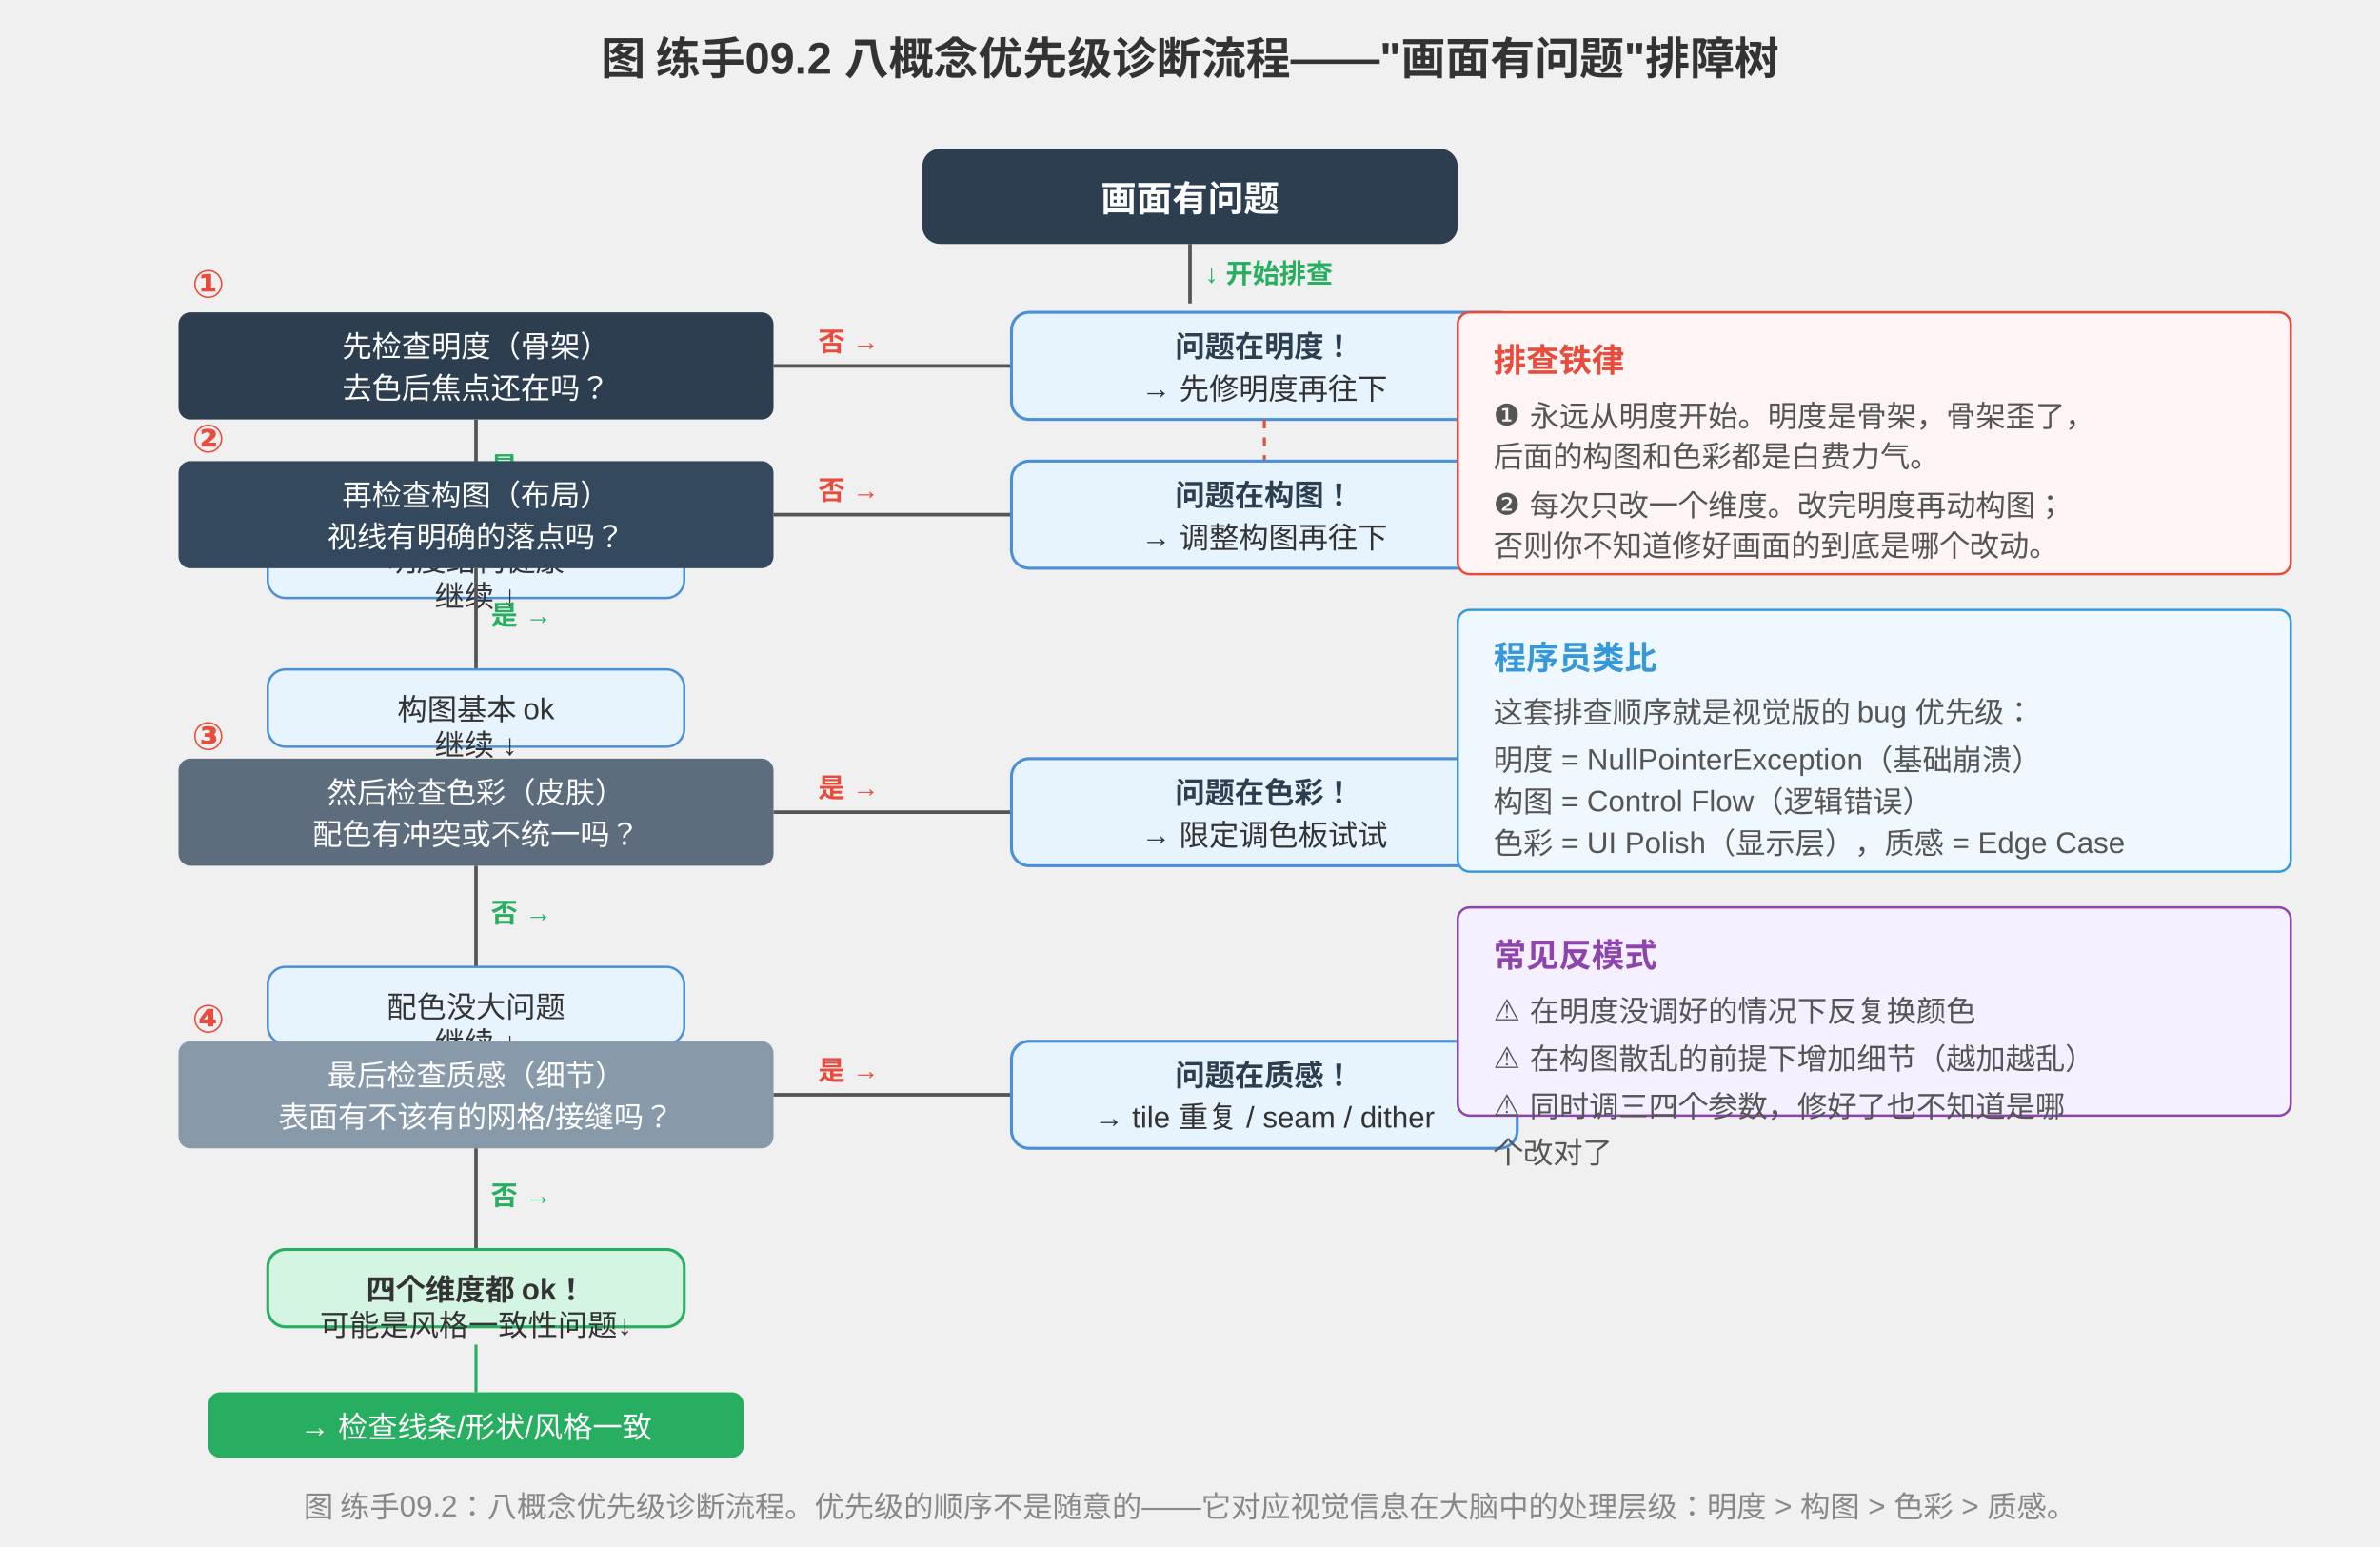
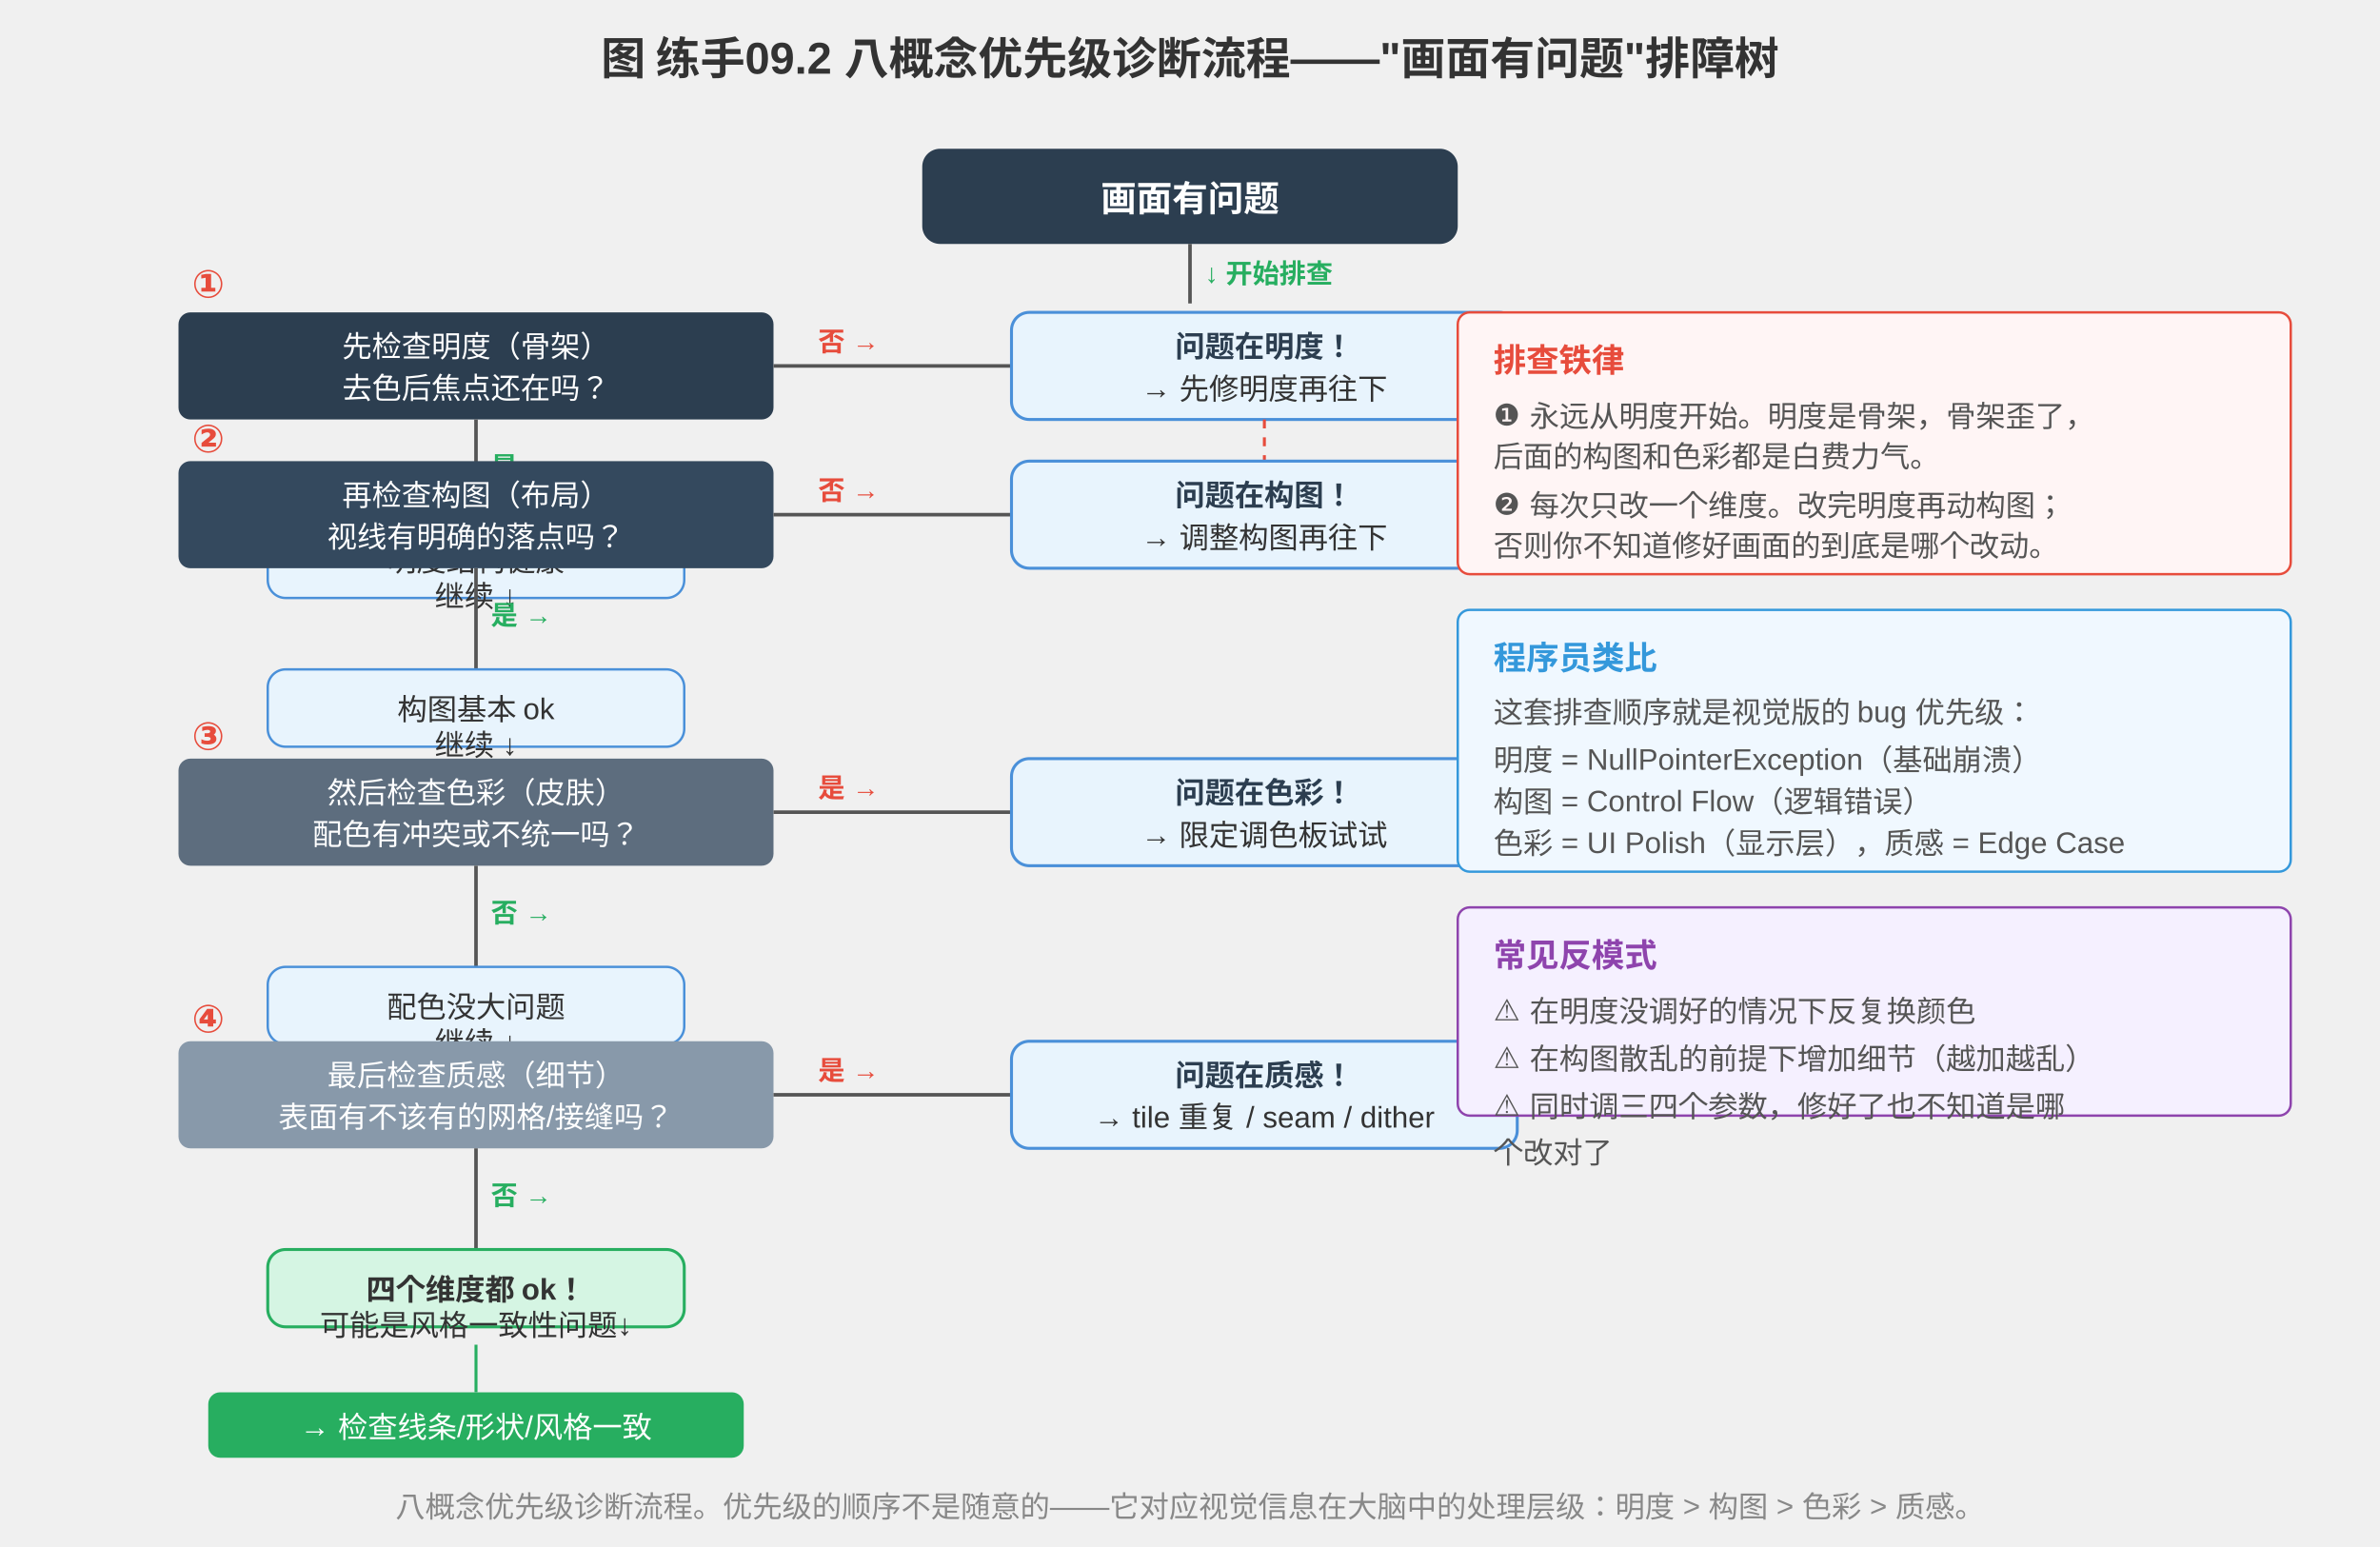
<svg xmlns="http://www.w3.org/2000/svg" viewBox="0 0 800 520" width="800" height="520">
  <style>
    text { font-family: 'PingFang SC','Microsoft YaHei',Arial,sans-serif; }
    .title { font-size: 15px; font-weight: bold; fill: #333; }
    .subtitle { font-size: 10px; fill: #888; }
    .node-fill { fill: #2C3E50; }
    .node-text { font-size: 12px; fill: #fff; font-weight: bold; }
    .node-text-sm { font-size: 10px; fill: #fff; }
    .decision-fill { fill: #F8F9FA; stroke: #2C3E50; stroke-width: 1.2; }
    .decision-text { font-size: 10px; fill: #333; }
    .answer-yes { font-size: 9px; fill: #27AE60; font-weight: bold; }
    .answer-no { font-size: 9px; fill: #E74C3C; font-weight: bold; }
    .connector { stroke: #555; stroke-width: 1.2; fill: none; }
    .connector-thin { stroke: #999; stroke-width: 0.8; fill: none; stroke-dasharray: 3,3; }
    .result-fill { fill: #E8F4FD; stroke: #4A90D9; stroke-width: 1; }
    .result-text { font-size: 10px; fill: #333; }
    .result-text-bold { font-size: 10px; fill: #2C3E50; font-weight: bold; }
    .inline-code { font-size: 9px; fill: #E74C3C; font-family: 'PingFang SC','Microsoft YaHei',Arial,sans-serif; }
    .step-num { font-size: 13px; font-weight: bold; fill: #E74C3C; text-anchor: middle; }
  </style>
  <text x="400" y="25" class="title" text-anchor="middle">图 练手09.2  八概念优先级诊断流程——"画面有问题"排障树</text>
  <g transform="translate(310, 50)">
    <rect x="0" y="0" width="180" height="32" rx="6" class="node-fill" />
    <text x="90" y="21" class="node-text" text-anchor="middle">画面有问题</text>
    <line x1="90" y1="32" x2="90" y2="52" class="connector" />
    <text x="95" y="45" class="answer-yes" font-size="9">↓ 开始排查</text>
  </g>
  <g transform="translate(60, 105)">
    <text x="10" y="-5" class="step-num">①</text>
    <rect x="0" y="0" width="200" height="36" rx="4" fill="#2C3E50" />
    <text x="100" y="15" class="node-text-sm" text-anchor="middle">先检查明度（骨架）</text>
    <text x="100" y="29" class="node-text-sm" text-anchor="middle">去色后焦点还在吗？</text>
    <line x1="100" y1="36" x2="100" y2="70" class="connector" />
    <text x="105" y="55" class="answer-yes">是 →</text>
    <rect x="30" y="70" width="140" height="26" rx="6" fill="#E8F4FD" stroke="#4A90D9" stroke-width="0.8" />
    <text x="100" y="87" class="result-text" text-anchor="middle" font-size="9">明度结构健康</text>
    <text x="100" y="99" class="result-text" text-anchor="middle" font-size="8" fill="#888">继续 ↓</text>
    <line x1="200" y1="18" x2="280" y2="18" class="connector" />
    <text x="215" y="13" class="answer-no">否 →</text>
    <rect x="280" y="0" width="170" height="36" rx="6" class="result-fill" />
    <text x="365" y="15" class="result-text-bold" text-anchor="middle">问题在明度！</text>
    <text x="365" y="29" class="result-text" text-anchor="middle" font-size="9">→ 先修明度再往下</text>
    <line x1="365" y1="36" x2="365" y2="54" stroke="#E74C3C" stroke-width="1" stroke-dasharray="3,3" />
    <text x="365" y="66" class="inline-code" text-anchor="middle" font-size="9">停！此处优先</text>
  </g>
  <g transform="translate(60, 155)">
    <text x="10" y="-3" class="step-num">②</text>
    <rect x="0" y="0" width="200" height="36" rx="4" fill="#34495E" />
    <text x="100" y="15" class="node-text-sm" text-anchor="middle">再检查构图（布局）</text>
    <text x="100" y="29" class="node-text-sm" text-anchor="middle">视线有明确的落点吗？</text>
    <line x1="100" y1="36" x2="100" y2="70" class="connector" />
    <text x="105" y="55" class="answer-yes">是 →</text>
    <rect x="30" y="70" width="140" height="26" rx="6" fill="#E8F4FD" stroke="#4A90D9" stroke-width="0.8" />
    <text x="100" y="87" class="result-text" text-anchor="middle" font-size="9">构图基本 ok</text>
    <text x="100" y="99" class="result-text" text-anchor="middle" font-size="8" fill="#888">继续 ↓</text>
    <line x1="200" y1="18" x2="280" y2="18" class="connector" />
    <text x="215" y="13" class="answer-no">否 →</text>
    <rect x="280" y="0" width="170" height="36" rx="6" class="result-fill" />
    <text x="365" y="15" class="result-text-bold" text-anchor="middle">问题在构图！</text>
    <text x="365" y="29" class="result-text" text-anchor="middle" font-size="9">→ 调整构图再往下</text>
  </g>
  <g transform="translate(60, 255)">
    <text x="10" y="-3" class="step-num">③</text>
    <rect x="0" y="0" width="200" height="36" rx="4" fill="#5D6D7E" />
    <text x="100" y="15" class="node-text-sm" text-anchor="middle">然后检查色彩（皮肤）</text>
    <text x="100" y="29" class="node-text-sm" text-anchor="middle">配色有冲突或不统一吗？</text>
    <line x1="100" y1="36" x2="100" y2="70" class="connector" />
    <text x="105" y="55" class="answer-yes">否 →</text>
    <rect x="30" y="70" width="140" height="26" rx="6" fill="#E8F4FD" stroke="#4A90D9" stroke-width="0.8" />
    <text x="100" y="87" class="result-text" text-anchor="middle" font-size="9">配色没大问题</text>
    <text x="100" y="99" class="result-text" text-anchor="middle" font-size="8" fill="#888">继续 ↓</text>
    <line x1="200" y1="18" x2="280" y2="18" class="connector" />
    <text x="215" y="13" class="answer-no">是 →</text>
    <rect x="280" y="0" width="170" height="36" rx="6" class="result-fill" />
    <text x="365" y="15" class="result-text-bold" text-anchor="middle">问题在色彩！</text>
    <text x="365" y="29" class="result-text" text-anchor="middle" font-size="9">→ 限定调色板试试</text>
  </g>
  <g transform="translate(60, 350)">
    <text x="10" y="-3" class="step-num">④</text>
    <rect x="0" y="0" width="200" height="36" rx="4" fill="#8899AA" />
    <text x="100" y="15" class="node-text-sm" text-anchor="middle">最后检查质感（细节）</text>
    <text x="100" y="29" class="node-text-sm" text-anchor="middle">表面有不该有的网格/接缝吗？</text>
    <line x1="100" y1="36" x2="100" y2="70" class="connector" />
    <text x="105" y="55" class="answer-yes">否 →</text>
    <rect x="30" y="70" width="140" height="26" rx="6" fill="#D5F5E3" stroke="#27AE60" stroke-width="1" />
    <text x="100" y="87" class="result-text" text-anchor="middle" font-size="9" fill="#27AE60" font-weight="bold">四个维度都 ok！</text>
    <text x="100" y="99" class="result-text" text-anchor="middle" font-size="8" fill="#888">可能是风格一致性问题↓</text>
    <line x1="100" y1="102" x2="100" y2="118" stroke="#27AE60" stroke-width="1" />
    <rect x="10" y="118" width="180" height="22" rx="4" fill="#27AE60" />
    <text x="100" y="133" class="node-text-sm" text-anchor="middle" font-size="9">→ 检查线条/形状/风格一致</text>
    <line x1="200" y1="18" x2="280" y2="18" class="connector" />
    <text x="215" y="13" class="answer-no">是 →</text>
    <rect x="280" y="0" width="170" height="36" rx="6" class="result-fill" />
    <text x="365" y="15" class="result-text-bold" text-anchor="middle">问题在质感！</text>
    <text x="365" y="29" class="result-text" text-anchor="middle" font-size="9">→ tile 重复 / seam / dither</text>
  </g>
  <g transform="translate(490, 105)">
    <rect x="0" y="0" width="280" height="88" fill="#FFF5F5" stroke="#E74C3C" stroke-width="0.8" rx="4" />
    <text x="12" y="20" font-size="11px" font-weight="bold" fill="#E74C3C">排查铁律</text>
    <text x="12" y="38" font-size="10px" fill="#555">❶ 永远从明度开始。明度是骨架，骨架歪了，</text>
    <text x="12" y="52" font-size="10px" fill="#555">  后面的构图和色彩都是白费力气。</text>
    <text x="12" y="68" font-size="10px" fill="#555">❷ 每次只改一个维度。改完明度再动构图；</text>
    <text x="12" y="82" font-size="10px" fill="#555">  否则你不知道修好画面的到底是哪个改动。</text>
    <rect x="0" y="100" width="280" height="88" fill="#F0F8FF" stroke="#3498DB" stroke-width="0.8" rx="4" />
    <text x="12" y="120" font-size="11px" font-weight="bold" fill="#3498DB">程序员类比</text>
    <text x="12" y="138" font-size="10px" fill="#555">这套排查顺序就是视觉版的 bug 优先级：</text>
    <text x="12" y="154" font-size="10px" fill="#555">明度 = NullPointerException（基础崩溃）</text>
    <text x="12" y="168" font-size="10px" fill="#555">构图 = Control Flow（逻辑错误）</text>
    <text x="12" y="182" font-size="10px" fill="#555">色彩 = UI Polish（显示层），质感 = Edge Case</text>
    <rect x="0" y="200" width="280" height="70" fill="#F5F0FF" stroke="#8E44AD" stroke-width="0.8" rx="4" />
    <text x="12" y="220" font-size="11px" font-weight="bold" fill="#8E44AD">常见反模式</text>
    <text x="12" y="238" font-size="10px" fill="#555">⚠ 在明度没调好的情况下反复换颜色</text>
    <text x="12" y="254" font-size="10px" fill="#555">⚠ 在构图散乱的前提下增加细节（越加越乱）</text>
    <text x="12" y="270" font-size="10px" fill="#555">⚠ 同时调三四个参数，修好了也不知道是哪</text>
    <text x="12" y="286" font-size="10px" fill="#555">  个改对了</text>
  </g>
-   <text x="400" y="510" font-size="10px" fill="#888" text-anchor="middle">图 练手09.2：八概念优先级诊断流程。优先级的顺序不是随意的——它对应视觉信息在大脑中的处理层级：明度 &gt; 构图 &gt; 色彩 &gt; 质感。</text>
+   <text x="400" y="510" font-size="10px" fill="#888" text-anchor="middle">八概念优先级诊断流程。优先级的顺序不是随意的——它对应视觉信息在大脑中的处理层级：明度 &gt; 构图 &gt; 色彩 &gt; 质感。</text>
</svg>
